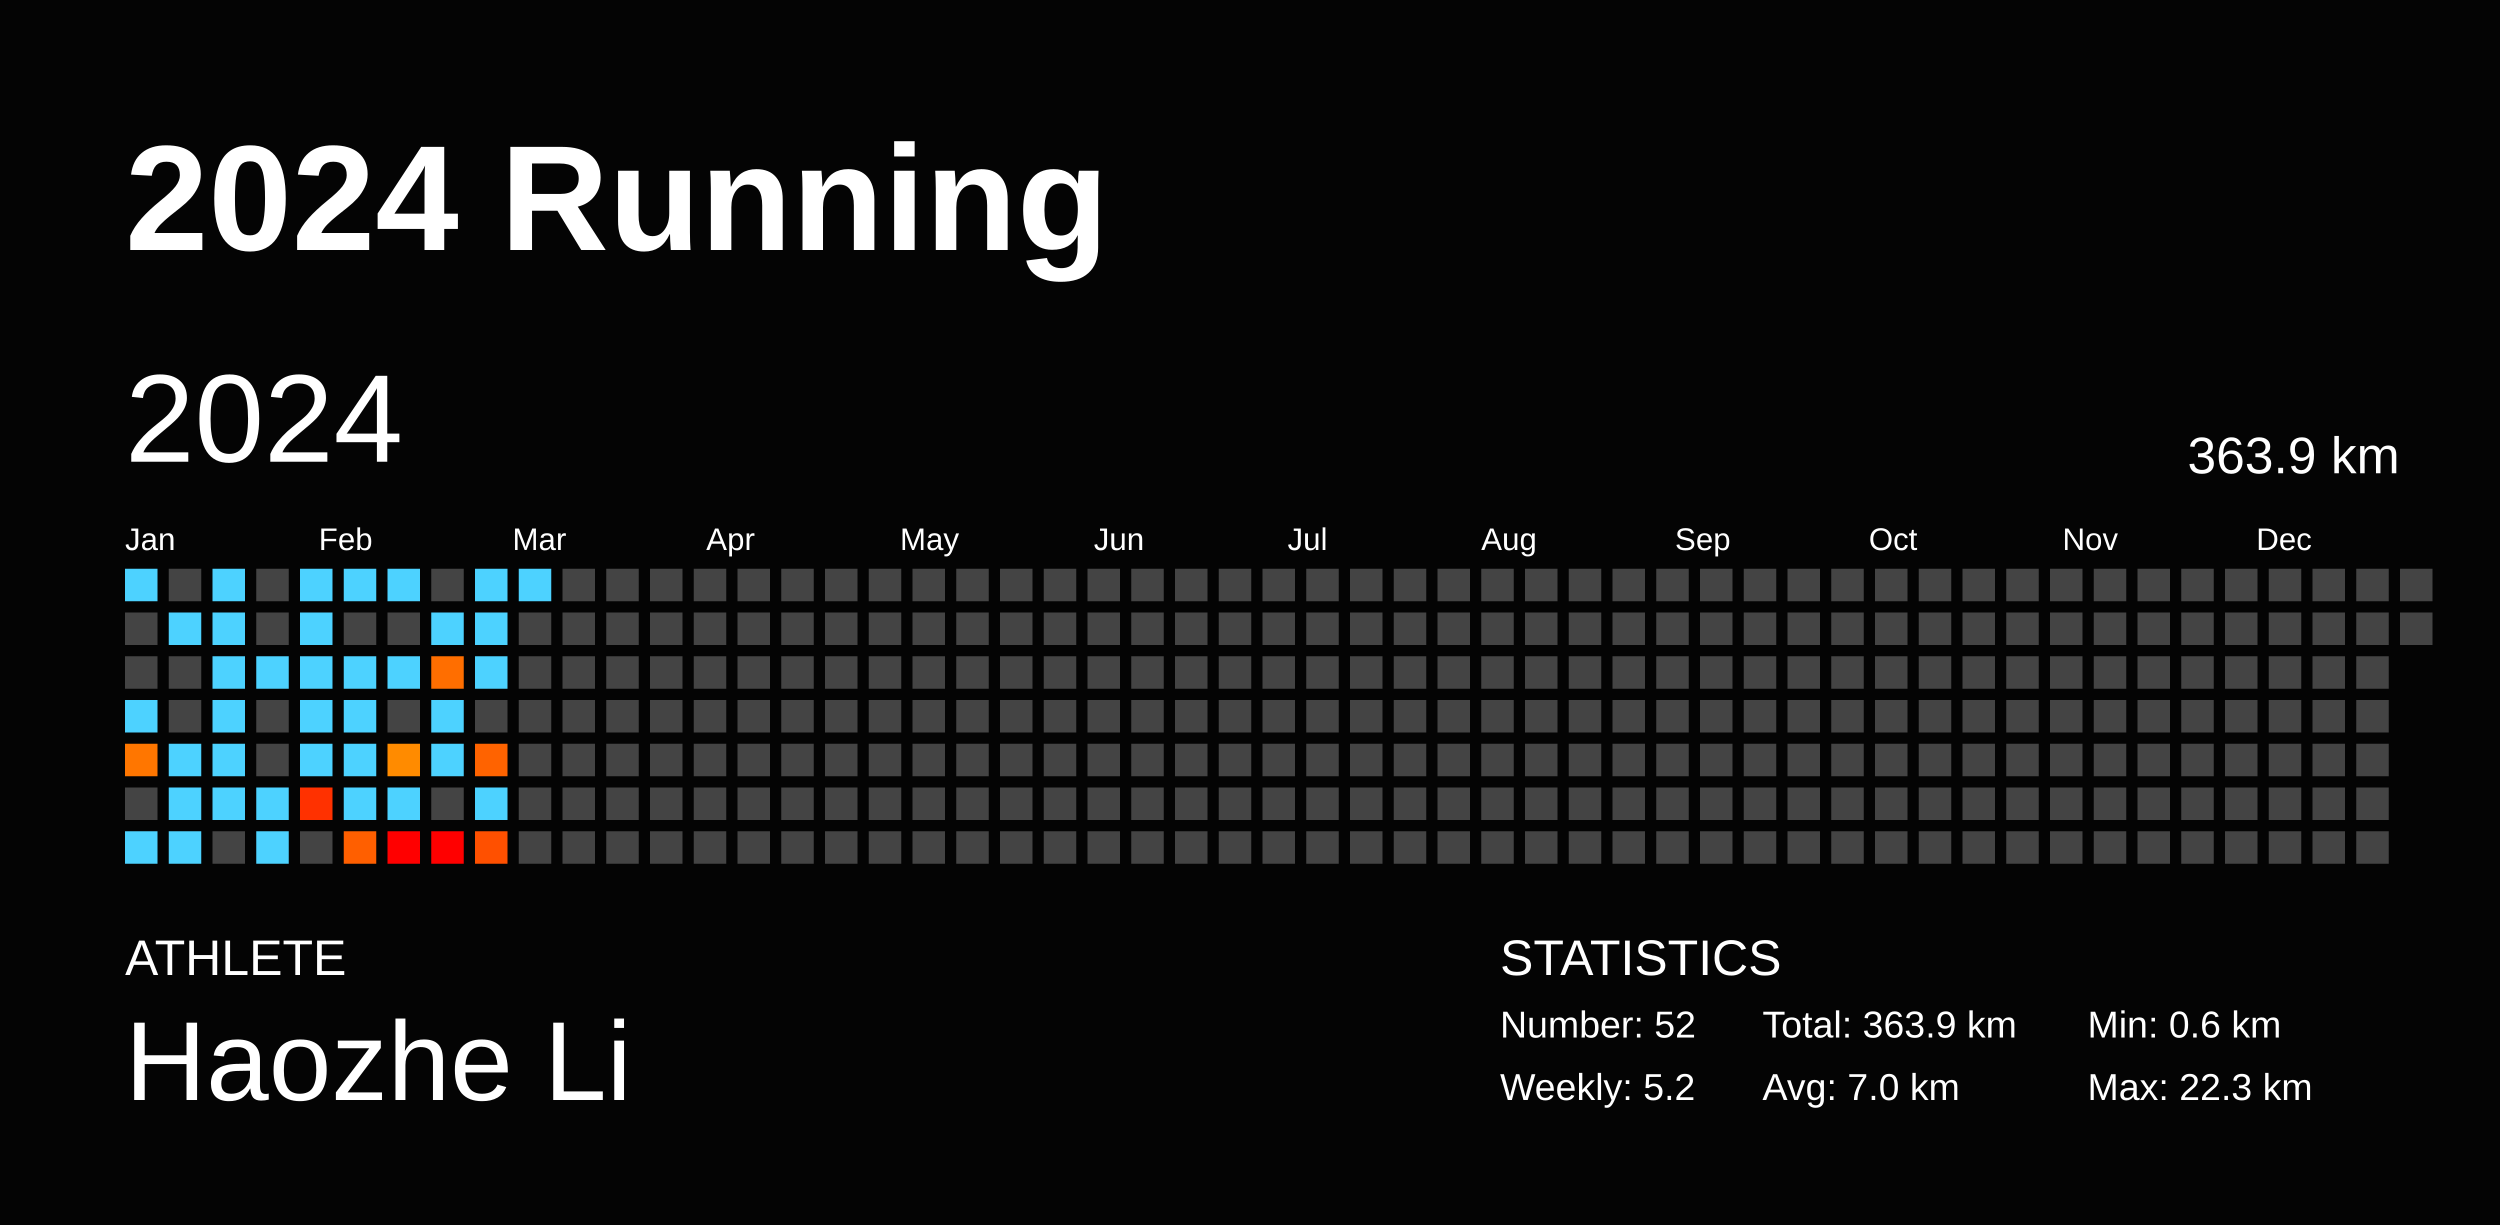
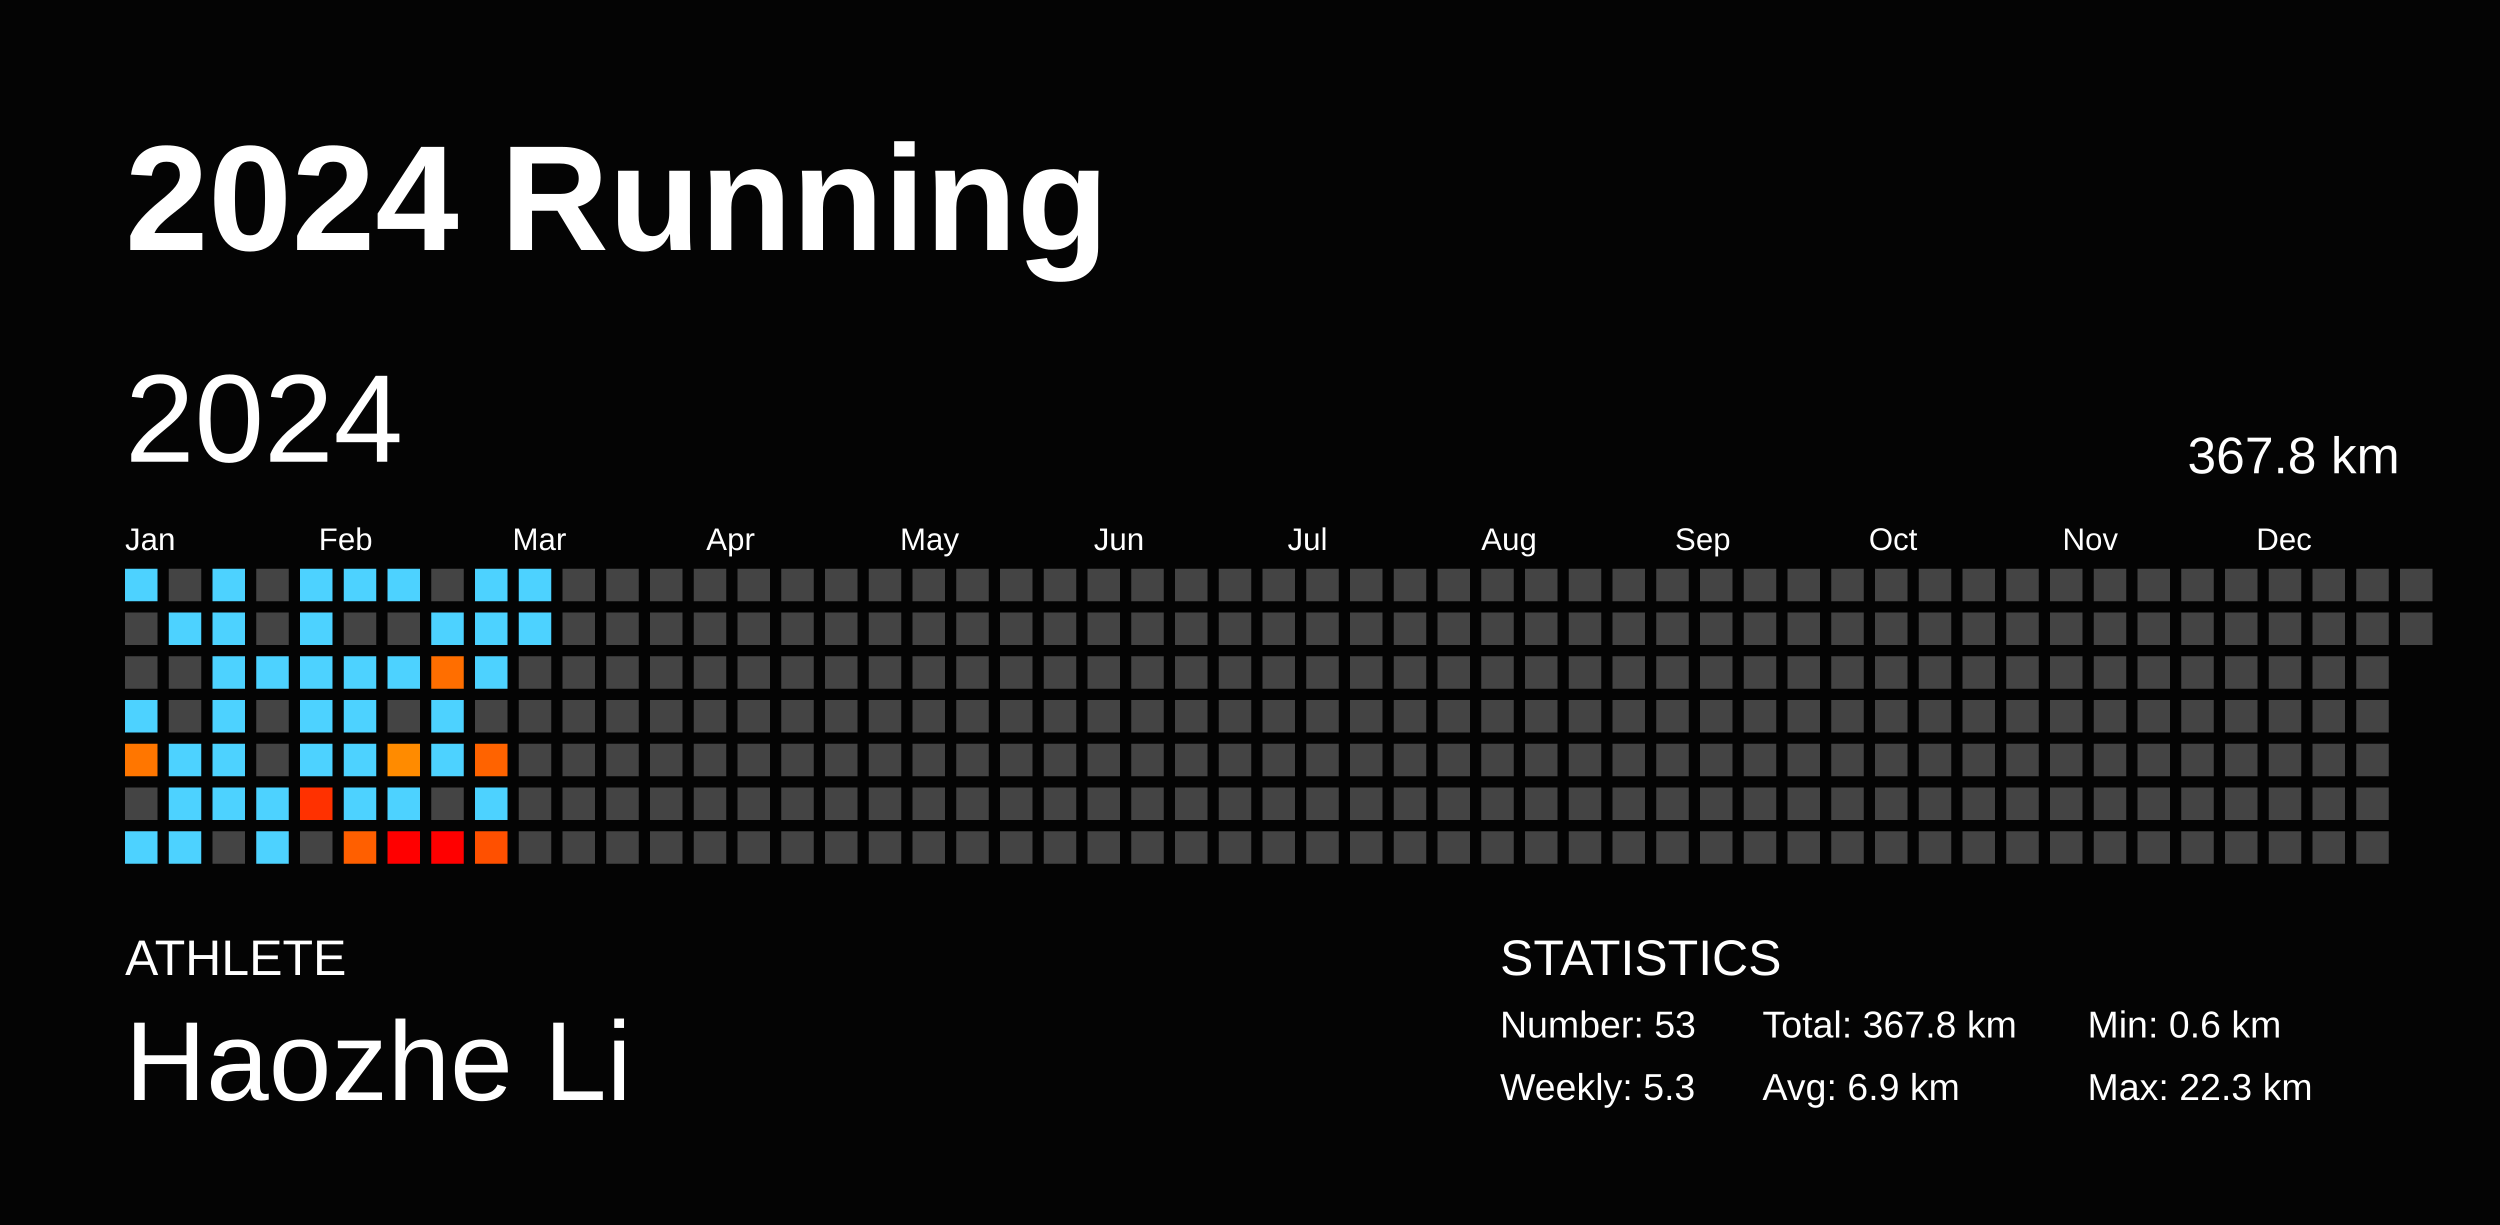
<svg xmlns="http://www.w3.org/2000/svg" baseProfile="full" height="98mm" version="1.1" viewBox="0,0,200,98" width="200mm">
  <defs />
  <rect fill="#040404" height="98" width="200" x="0" y="0" />
  <text fill="#FFFFFF" style="font-size:12px; font-family:Arial; font-weight:bold;" x="10" y="20">2024 Running</text>
  <text fill="#FFFFFF" style="font-size:4px; font-family:Arial" x="10" y="78">ATHLETE</text>
  <text fill="#FFFFFF" style="font-size:9px; font-family:Arial" x="10" y="88">Haozhe Li</text>
  <text fill="#FFFFFF" style="font-size:4px; font-family:Arial" x="120" y="78">STATISTICS</text>
-   <text fill="#FFFFFF" style="font-size:3px; font-family:Arial" x="120" y="83">Number: 52</text>
-   <text fill="#FFFFFF" style="font-size:3px; font-family:Arial" x="120" y="88">Weekly: 5.2</text>
-   <text fill="#FFFFFF" style="font-size:3px; font-family:Arial" x="141" y="83">Total: 363.9 km</text>
-   <text fill="#FFFFFF" style="font-size:3px; font-family:Arial" x="141" y="88">Avg: 7.0 km</text>
+   <text fill="#FFFFFF" style="font-size:3px; font-family:Arial" x="120" y="83">Number: 53</text>
+   <text fill="#FFFFFF" style="font-size:3px; font-family:Arial" x="120" y="88">Weekly: 5.3</text>
+   <text fill="#FFFFFF" style="font-size:3px; font-family:Arial" x="141" y="83">Total: 367.8 km</text>
+   <text fill="#FFFFFF" style="font-size:3px; font-family:Arial" x="141" y="88">Avg: 6.9 km</text>
  <text fill="#FFFFFF" style="font-size:3px; font-family:Arial" x="167" y="83">Min: 0.6 km</text>
  <text fill="#FFFFFF" style="font-size:3px; font-family:Arial" x="167" y="88">Max: 22.3 km</text>
  <text dominant-baseline="hanging" fill="#FFFFFF" style="font-size:10.0px; font-family:Arial;" x="10" y="30">2024</text>
-   <text dominant-baseline="hanging" fill="#FFFFFF" style="font-size:4.125px; font-family:Arial;" x="175" y="35">363.9 km</text>
+   <text dominant-baseline="hanging" fill="#FFFFFF" style="font-size:4.125px; font-family:Arial;" x="175" y="35">367.8 km</text>
  <text fill="#FFFFFF" style="font-size:2.5px; font-family:Arial" x="10.0" y="44">Jan</text>
  <text fill="#FFFFFF" style="font-size:2.5px; font-family:Arial" x="25.5" y="44">Feb</text>
  <text fill="#FFFFFF" style="font-size:2.5px; font-family:Arial" x="41.0" y="44">Mar</text>
  <text fill="#FFFFFF" style="font-size:2.5px; font-family:Arial" x="56.5" y="44">Apr</text>
  <text fill="#FFFFFF" style="font-size:2.5px; font-family:Arial" x="72.0" y="44">May</text>
  <text fill="#FFFFFF" style="font-size:2.5px; font-family:Arial" x="87.5" y="44">Jun</text>
  <text fill="#FFFFFF" style="font-size:2.5px; font-family:Arial" x="103.0" y="44">Jul</text>
  <text fill="#FFFFFF" style="font-size:2.5px; font-family:Arial" x="118.5" y="44">Aug</text>
  <text fill="#FFFFFF" style="font-size:2.5px; font-family:Arial" x="134.0" y="44">Sep</text>
  <text fill="#FFFFFF" style="font-size:2.5px; font-family:Arial" x="149.5" y="44">Oct</text>
  <text fill="#FFFFFF" style="font-size:2.5px; font-family:Arial" x="165.0" y="44">Nov</text>
  <text fill="#FFFFFF" style="font-size:2.5px; font-family:Arial" x="180.5" y="44">Dec</text>
  <rect fill="#4dd2ff" height="2.6" width="2.6" x="10.0" y="45.5" />
  <rect fill="#444444" height="2.6" width="2.6" x="10.0" y="49.0" />
  <rect fill="#444444" height="2.6" width="2.6" x="10.0" y="52.5" />
  <rect fill="#4dd2ff" height="2.6" width="2.6" x="10.0" y="56.0" />
  <rect fill="#ff7600" height="2.6" width="2.6" x="10.0" y="59.5" />
  <rect fill="#444444" height="2.6" width="2.6" x="10.0" y="63.0" />
  <rect fill="#4dd2ff" height="2.6" width="2.6" x="10.0" y="66.5" />
  <rect fill="#444444" height="2.6" width="2.6" x="13.5" y="45.5" />
  <rect fill="#4dd2ff" height="2.6" width="2.6" x="13.5" y="49.0" />
  <rect fill="#444444" height="2.6" width="2.6" x="13.5" y="52.5" />
  <rect fill="#444444" height="2.6" width="2.6" x="13.5" y="56.0" />
  <rect fill="#4dd2ff" height="2.6" width="2.6" x="13.5" y="59.5" />
  <rect fill="#4dd2ff" height="2.6" width="2.6" x="13.5" y="63.0" />
  <rect fill="#4dd2ff" height="2.6" width="2.6" x="13.5" y="66.5" />
  <rect fill="#4dd2ff" height="2.6" width="2.6" x="17.0" y="45.5" />
  <rect fill="#4dd2ff" height="2.6" width="2.6" x="17.0" y="49.0" />
  <rect fill="#4dd2ff" height="2.6" width="2.6" x="17.0" y="52.5" />
  <rect fill="#4dd2ff" height="2.6" width="2.6" x="17.0" y="56.0" />
  <rect fill="#4dd2ff" height="2.6" width="2.6" x="17.0" y="59.5" />
  <rect fill="#4dd2ff" height="2.6" width="2.6" x="17.0" y="63.0" />
  <rect fill="#444444" height="2.6" width="2.6" x="17.0" y="66.5" />
  <rect fill="#444444" height="2.6" width="2.6" x="20.5" y="45.5" />
  <rect fill="#444444" height="2.6" width="2.6" x="20.5" y="49.0" />
  <rect fill="#4dd2ff" height="2.6" width="2.6" x="20.5" y="52.5" />
  <rect fill="#444444" height="2.6" width="2.6" x="20.5" y="56.0" />
  <rect fill="#444444" height="2.6" width="2.6" x="20.5" y="59.5" />
  <rect fill="#4dd2ff" height="2.6" width="2.6" x="20.5" y="63.0" />
  <rect fill="#4dd2ff" height="2.6" width="2.6" x="20.5" y="66.5" />
  <rect fill="#4dd2ff" height="2.6" width="2.6" x="24.0" y="45.5" />
  <rect fill="#4dd2ff" height="2.6" width="2.6" x="24.0" y="49.0" />
  <rect fill="#4dd2ff" height="2.6" width="2.6" x="24.0" y="52.5" />
  <rect fill="#4dd2ff" height="2.6" width="2.6" x="24.0" y="56.0" />
  <rect fill="#4dd2ff" height="2.6" width="2.6" x="24.0" y="59.5" />
  <rect fill="#ff3100" height="2.6" width="2.6" x="24.0" y="63.0" />
  <rect fill="#444444" height="2.6" width="2.6" x="24.0" y="66.5" />
  <rect fill="#4dd2ff" height="2.6" width="2.6" x="27.5" y="45.5" />
  <rect fill="#444444" height="2.6" width="2.6" x="27.5" y="49.0" />
  <rect fill="#4dd2ff" height="2.6" width="2.6" x="27.5" y="52.5" />
  <rect fill="#4dd2ff" height="2.6" width="2.6" x="27.5" y="56.0" />
  <rect fill="#4dd2ff" height="2.6" width="2.6" x="27.5" y="59.5" />
  <rect fill="#4dd2ff" height="2.6" width="2.6" x="27.5" y="63.0" />
  <rect fill="#ff5f00" height="2.6" width="2.6" x="27.5" y="66.5" />
  <rect fill="#4dd2ff" height="2.6" width="2.6" x="31.0" y="45.5" />
  <rect fill="#444444" height="2.6" width="2.6" x="31.0" y="49.0" />
  <rect fill="#4dd2ff" height="2.6" width="2.6" x="31.0" y="52.5" />
  <rect fill="#444444" height="2.6" width="2.6" x="31.0" y="56.0" />
  <rect fill="#ff8b00" height="2.6" width="2.6" x="31.0" y="59.5" />
  <rect fill="#4dd2ff" height="2.6" width="2.6" x="31.0" y="63.0" />
  <rect fill="red" height="2.6" width="2.6" x="31.0" y="66.5" />
  <rect fill="#444444" height="2.6" width="2.6" x="34.5" y="45.5" />
  <rect fill="#4dd2ff" height="2.6" width="2.6" x="34.5" y="49.0" />
  <rect fill="#ff6e00" height="2.6" width="2.6" x="34.5" y="52.5" />
  <rect fill="#4dd2ff" height="2.6" width="2.6" x="34.5" y="56.0" />
  <rect fill="#4dd2ff" height="2.6" width="2.6" x="34.5" y="59.5" />
  <rect fill="#444444" height="2.6" width="2.6" x="34.5" y="63.0" />
  <rect fill="red" height="2.6" width="2.6" x="34.5" y="66.5" />
  <rect fill="#4dd2ff" height="2.6" width="2.6" x="38.0" y="45.5" />
  <rect fill="#4dd2ff" height="2.6" width="2.6" x="38.0" y="49.0" />
  <rect fill="#4dd2ff" height="2.6" width="2.6" x="38.0" y="52.5" />
  <rect fill="#444444" height="2.6" width="2.6" x="38.0" y="56.0" />
  <rect fill="#ff6300" height="2.6" width="2.6" x="38.0" y="59.5" />
  <rect fill="#4dd2ff" height="2.6" width="2.6" x="38.0" y="63.0" />
  <rect fill="#ff5000" height="2.6" width="2.6" x="38.0" y="66.5" />
  <rect fill="#4dd2ff" height="2.6" width="2.6" x="41.5" y="45.5" />
-   <rect fill="#444444" height="2.6" width="2.6" x="41.5" y="49.0" />
+   <rect fill="#4dd2ff" height="2.6" width="2.6" x="41.5" y="49.0" />
  <rect fill="#444444" height="2.6" width="2.6" x="41.5" y="52.5" />
  <rect fill="#444444" height="2.6" width="2.6" x="41.5" y="56.0" />
  <rect fill="#444444" height="2.6" width="2.6" x="41.5" y="59.5" />
  <rect fill="#444444" height="2.6" width="2.6" x="41.5" y="63.0" />
  <rect fill="#444444" height="2.6" width="2.6" x="41.5" y="66.5" />
  <rect fill="#444444" height="2.6" width="2.6" x="45.0" y="45.5" />
  <rect fill="#444444" height="2.6" width="2.6" x="45.0" y="49.0" />
  <rect fill="#444444" height="2.6" width="2.6" x="45.0" y="52.5" />
  <rect fill="#444444" height="2.6" width="2.6" x="45.0" y="56.0" />
  <rect fill="#444444" height="2.6" width="2.6" x="45.0" y="59.5" />
  <rect fill="#444444" height="2.6" width="2.6" x="45.0" y="63.0" />
  <rect fill="#444444" height="2.6" width="2.6" x="45.0" y="66.5" />
  <rect fill="#444444" height="2.6" width="2.6" x="48.5" y="45.5" />
  <rect fill="#444444" height="2.6" width="2.6" x="48.5" y="49.0" />
  <rect fill="#444444" height="2.6" width="2.6" x="48.5" y="52.5" />
  <rect fill="#444444" height="2.6" width="2.6" x="48.5" y="56.0" />
  <rect fill="#444444" height="2.6" width="2.6" x="48.5" y="59.5" />
  <rect fill="#444444" height="2.6" width="2.6" x="48.5" y="63.0" />
  <rect fill="#444444" height="2.6" width="2.6" x="48.5" y="66.5" />
  <rect fill="#444444" height="2.6" width="2.6" x="52.0" y="45.5" />
  <rect fill="#444444" height="2.6" width="2.6" x="52.0" y="49.0" />
  <rect fill="#444444" height="2.6" width="2.6" x="52.0" y="52.5" />
  <rect fill="#444444" height="2.6" width="2.6" x="52.0" y="56.0" />
  <rect fill="#444444" height="2.6" width="2.6" x="52.0" y="59.5" />
  <rect fill="#444444" height="2.6" width="2.6" x="52.0" y="63.0" />
  <rect fill="#444444" height="2.6" width="2.6" x="52.0" y="66.5" />
  <rect fill="#444444" height="2.6" width="2.6" x="55.5" y="45.5" />
  <rect fill="#444444" height="2.6" width="2.6" x="55.5" y="49.0" />
  <rect fill="#444444" height="2.6" width="2.6" x="55.5" y="52.5" />
  <rect fill="#444444" height="2.6" width="2.6" x="55.5" y="56.0" />
  <rect fill="#444444" height="2.6" width="2.6" x="55.5" y="59.5" />
  <rect fill="#444444" height="2.6" width="2.6" x="55.5" y="63.0" />
  <rect fill="#444444" height="2.6" width="2.6" x="55.5" y="66.5" />
  <rect fill="#444444" height="2.6" width="2.6" x="59.0" y="45.5" />
  <rect fill="#444444" height="2.6" width="2.6" x="59.0" y="49.0" />
  <rect fill="#444444" height="2.6" width="2.6" x="59.0" y="52.5" />
  <rect fill="#444444" height="2.6" width="2.6" x="59.0" y="56.0" />
  <rect fill="#444444" height="2.6" width="2.6" x="59.0" y="59.5" />
  <rect fill="#444444" height="2.6" width="2.6" x="59.0" y="63.0" />
  <rect fill="#444444" height="2.6" width="2.6" x="59.0" y="66.5" />
  <rect fill="#444444" height="2.6" width="2.6" x="62.5" y="45.5" />
  <rect fill="#444444" height="2.6" width="2.6" x="62.5" y="49.0" />
  <rect fill="#444444" height="2.6" width="2.6" x="62.5" y="52.5" />
  <rect fill="#444444" height="2.6" width="2.6" x="62.5" y="56.0" />
  <rect fill="#444444" height="2.6" width="2.6" x="62.5" y="59.5" />
  <rect fill="#444444" height="2.6" width="2.6" x="62.5" y="63.0" />
  <rect fill="#444444" height="2.6" width="2.6" x="62.5" y="66.5" />
  <rect fill="#444444" height="2.6" width="2.6" x="66.0" y="45.5" />
  <rect fill="#444444" height="2.6" width="2.6" x="66.0" y="49.0" />
  <rect fill="#444444" height="2.6" width="2.6" x="66.0" y="52.5" />
  <rect fill="#444444" height="2.6" width="2.6" x="66.0" y="56.0" />
  <rect fill="#444444" height="2.6" width="2.6" x="66.0" y="59.5" />
  <rect fill="#444444" height="2.6" width="2.6" x="66.0" y="63.0" />
  <rect fill="#444444" height="2.6" width="2.6" x="66.0" y="66.5" />
  <rect fill="#444444" height="2.6" width="2.6" x="69.5" y="45.5" />
  <rect fill="#444444" height="2.6" width="2.6" x="69.5" y="49.0" />
  <rect fill="#444444" height="2.6" width="2.6" x="69.5" y="52.5" />
  <rect fill="#444444" height="2.6" width="2.6" x="69.5" y="56.0" />
  <rect fill="#444444" height="2.6" width="2.6" x="69.5" y="59.5" />
  <rect fill="#444444" height="2.6" width="2.6" x="69.5" y="63.0" />
  <rect fill="#444444" height="2.6" width="2.6" x="69.5" y="66.5" />
  <rect fill="#444444" height="2.6" width="2.6" x="73.0" y="45.5" />
  <rect fill="#444444" height="2.6" width="2.6" x="73.0" y="49.0" />
  <rect fill="#444444" height="2.6" width="2.6" x="73.0" y="52.5" />
  <rect fill="#444444" height="2.6" width="2.6" x="73.0" y="56.0" />
  <rect fill="#444444" height="2.6" width="2.6" x="73.0" y="59.5" />
  <rect fill="#444444" height="2.6" width="2.6" x="73.0" y="63.0" />
  <rect fill="#444444" height="2.6" width="2.6" x="73.0" y="66.5" />
  <rect fill="#444444" height="2.6" width="2.6" x="76.5" y="45.5" />
  <rect fill="#444444" height="2.6" width="2.6" x="76.5" y="49.0" />
  <rect fill="#444444" height="2.6" width="2.6" x="76.5" y="52.5" />
  <rect fill="#444444" height="2.6" width="2.6" x="76.5" y="56.0" />
  <rect fill="#444444" height="2.6" width="2.6" x="76.5" y="59.5" />
  <rect fill="#444444" height="2.6" width="2.6" x="76.5" y="63.0" />
  <rect fill="#444444" height="2.6" width="2.6" x="76.5" y="66.5" />
  <rect fill="#444444" height="2.6" width="2.6" x="80.0" y="45.5" />
  <rect fill="#444444" height="2.6" width="2.6" x="80.0" y="49.0" />
  <rect fill="#444444" height="2.6" width="2.6" x="80.0" y="52.5" />
  <rect fill="#444444" height="2.6" width="2.6" x="80.0" y="56.0" />
  <rect fill="#444444" height="2.6" width="2.6" x="80.0" y="59.5" />
  <rect fill="#444444" height="2.6" width="2.6" x="80.0" y="63.0" />
  <rect fill="#444444" height="2.6" width="2.6" x="80.0" y="66.5" />
  <rect fill="#444444" height="2.6" width="2.6" x="83.5" y="45.5" />
  <rect fill="#444444" height="2.6" width="2.6" x="83.5" y="49.0" />
  <rect fill="#444444" height="2.6" width="2.6" x="83.5" y="52.5" />
  <rect fill="#444444" height="2.6" width="2.6" x="83.5" y="56.0" />
  <rect fill="#444444" height="2.6" width="2.6" x="83.5" y="59.5" />
  <rect fill="#444444" height="2.6" width="2.6" x="83.5" y="63.0" />
  <rect fill="#444444" height="2.6" width="2.6" x="83.5" y="66.5" />
  <rect fill="#444444" height="2.6" width="2.6" x="87.0" y="45.5" />
  <rect fill="#444444" height="2.6" width="2.6" x="87.0" y="49.0" />
  <rect fill="#444444" height="2.6" width="2.6" x="87.0" y="52.5" />
  <rect fill="#444444" height="2.6" width="2.6" x="87.0" y="56.0" />
  <rect fill="#444444" height="2.6" width="2.6" x="87.0" y="59.5" />
  <rect fill="#444444" height="2.6" width="2.6" x="87.0" y="63.0" />
  <rect fill="#444444" height="2.6" width="2.6" x="87.0" y="66.5" />
  <rect fill="#444444" height="2.6" width="2.6" x="90.5" y="45.5" />
  <rect fill="#444444" height="2.6" width="2.6" x="90.5" y="49.0" />
  <rect fill="#444444" height="2.6" width="2.6" x="90.5" y="52.5" />
  <rect fill="#444444" height="2.6" width="2.6" x="90.5" y="56.0" />
  <rect fill="#444444" height="2.6" width="2.6" x="90.5" y="59.5" />
  <rect fill="#444444" height="2.6" width="2.6" x="90.5" y="63.0" />
  <rect fill="#444444" height="2.6" width="2.6" x="90.5" y="66.5" />
  <rect fill="#444444" height="2.6" width="2.6" x="94.0" y="45.5" />
  <rect fill="#444444" height="2.6" width="2.6" x="94.0" y="49.0" />
  <rect fill="#444444" height="2.6" width="2.6" x="94.0" y="52.5" />
  <rect fill="#444444" height="2.6" width="2.6" x="94.0" y="56.0" />
  <rect fill="#444444" height="2.6" width="2.6" x="94.0" y="59.5" />
  <rect fill="#444444" height="2.6" width="2.6" x="94.0" y="63.0" />
  <rect fill="#444444" height="2.6" width="2.6" x="94.0" y="66.5" />
  <rect fill="#444444" height="2.6" width="2.6" x="97.5" y="45.5" />
  <rect fill="#444444" height="2.6" width="2.6" x="97.5" y="49.0" />
  <rect fill="#444444" height="2.6" width="2.6" x="97.5" y="52.5" />
  <rect fill="#444444" height="2.6" width="2.6" x="97.5" y="56.0" />
  <rect fill="#444444" height="2.6" width="2.6" x="97.5" y="59.5" />
  <rect fill="#444444" height="2.6" width="2.6" x="97.5" y="63.0" />
  <rect fill="#444444" height="2.6" width="2.6" x="97.5" y="66.5" />
  <rect fill="#444444" height="2.6" width="2.6" x="101.0" y="45.5" />
  <rect fill="#444444" height="2.6" width="2.6" x="101.0" y="49.0" />
  <rect fill="#444444" height="2.6" width="2.6" x="101.0" y="52.5" />
  <rect fill="#444444" height="2.6" width="2.6" x="101.0" y="56.0" />
  <rect fill="#444444" height="2.6" width="2.6" x="101.0" y="59.5" />
  <rect fill="#444444" height="2.6" width="2.6" x="101.0" y="63.0" />
  <rect fill="#444444" height="2.6" width="2.6" x="101.0" y="66.5" />
  <rect fill="#444444" height="2.6" width="2.6" x="104.5" y="45.5" />
  <rect fill="#444444" height="2.6" width="2.6" x="104.5" y="49.0" />
  <rect fill="#444444" height="2.6" width="2.6" x="104.5" y="52.5" />
  <rect fill="#444444" height="2.6" width="2.6" x="104.5" y="56.0" />
  <rect fill="#444444" height="2.6" width="2.6" x="104.5" y="59.5" />
  <rect fill="#444444" height="2.6" width="2.6" x="104.5" y="63.0" />
  <rect fill="#444444" height="2.6" width="2.6" x="104.5" y="66.5" />
  <rect fill="#444444" height="2.6" width="2.6" x="108.0" y="45.5" />
  <rect fill="#444444" height="2.6" width="2.6" x="108.0" y="49.0" />
  <rect fill="#444444" height="2.6" width="2.6" x="108.0" y="52.5" />
  <rect fill="#444444" height="2.6" width="2.6" x="108.0" y="56.0" />
  <rect fill="#444444" height="2.6" width="2.6" x="108.0" y="59.5" />
  <rect fill="#444444" height="2.6" width="2.6" x="108.0" y="63.0" />
  <rect fill="#444444" height="2.6" width="2.6" x="108.0" y="66.5" />
  <rect fill="#444444" height="2.6" width="2.6" x="111.5" y="45.5" />
  <rect fill="#444444" height="2.6" width="2.6" x="111.5" y="49.0" />
  <rect fill="#444444" height="2.6" width="2.6" x="111.5" y="52.5" />
  <rect fill="#444444" height="2.6" width="2.6" x="111.5" y="56.0" />
  <rect fill="#444444" height="2.6" width="2.6" x="111.5" y="59.5" />
  <rect fill="#444444" height="2.6" width="2.6" x="111.5" y="63.0" />
  <rect fill="#444444" height="2.6" width="2.6" x="111.5" y="66.5" />
  <rect fill="#444444" height="2.6" width="2.6" x="115.0" y="45.5" />
  <rect fill="#444444" height="2.6" width="2.6" x="115.0" y="49.0" />
  <rect fill="#444444" height="2.6" width="2.6" x="115.0" y="52.5" />
  <rect fill="#444444" height="2.6" width="2.6" x="115.0" y="56.0" />
  <rect fill="#444444" height="2.6" width="2.6" x="115.0" y="59.5" />
  <rect fill="#444444" height="2.6" width="2.6" x="115.0" y="63.0" />
  <rect fill="#444444" height="2.6" width="2.6" x="115.0" y="66.5" />
  <rect fill="#444444" height="2.6" width="2.6" x="118.5" y="45.5" />
  <rect fill="#444444" height="2.6" width="2.6" x="118.5" y="49.0" />
  <rect fill="#444444" height="2.6" width="2.6" x="118.5" y="52.5" />
  <rect fill="#444444" height="2.6" width="2.6" x="118.5" y="56.0" />
  <rect fill="#444444" height="2.6" width="2.6" x="118.5" y="59.5" />
  <rect fill="#444444" height="2.6" width="2.6" x="118.5" y="63.0" />
  <rect fill="#444444" height="2.6" width="2.6" x="118.5" y="66.5" />
  <rect fill="#444444" height="2.6" width="2.6" x="122.0" y="45.5" />
  <rect fill="#444444" height="2.6" width="2.6" x="122.0" y="49.0" />
  <rect fill="#444444" height="2.6" width="2.6" x="122.0" y="52.5" />
  <rect fill="#444444" height="2.6" width="2.6" x="122.0" y="56.0" />
  <rect fill="#444444" height="2.6" width="2.6" x="122.0" y="59.5" />
  <rect fill="#444444" height="2.6" width="2.6" x="122.0" y="63.0" />
  <rect fill="#444444" height="2.6" width="2.6" x="122.0" y="66.5" />
  <rect fill="#444444" height="2.6" width="2.6" x="125.5" y="45.5" />
  <rect fill="#444444" height="2.6" width="2.6" x="125.5" y="49.0" />
  <rect fill="#444444" height="2.6" width="2.6" x="125.5" y="52.5" />
  <rect fill="#444444" height="2.6" width="2.6" x="125.5" y="56.0" />
  <rect fill="#444444" height="2.6" width="2.6" x="125.5" y="59.5" />
  <rect fill="#444444" height="2.6" width="2.6" x="125.5" y="63.0" />
  <rect fill="#444444" height="2.6" width="2.6" x="125.5" y="66.5" />
  <rect fill="#444444" height="2.6" width="2.6" x="129.0" y="45.5" />
  <rect fill="#444444" height="2.6" width="2.6" x="129.0" y="49.0" />
  <rect fill="#444444" height="2.6" width="2.6" x="129.0" y="52.5" />
  <rect fill="#444444" height="2.6" width="2.6" x="129.0" y="56.0" />
  <rect fill="#444444" height="2.6" width="2.6" x="129.0" y="59.5" />
  <rect fill="#444444" height="2.6" width="2.6" x="129.0" y="63.0" />
  <rect fill="#444444" height="2.6" width="2.6" x="129.0" y="66.5" />
  <rect fill="#444444" height="2.6" width="2.6" x="132.5" y="45.5" />
  <rect fill="#444444" height="2.6" width="2.6" x="132.5" y="49.0" />
  <rect fill="#444444" height="2.6" width="2.6" x="132.5" y="52.5" />
  <rect fill="#444444" height="2.6" width="2.6" x="132.5" y="56.0" />
  <rect fill="#444444" height="2.6" width="2.6" x="132.5" y="59.5" />
  <rect fill="#444444" height="2.6" width="2.6" x="132.5" y="63.0" />
  <rect fill="#444444" height="2.6" width="2.6" x="132.5" y="66.5" />
  <rect fill="#444444" height="2.6" width="2.6" x="136.0" y="45.5" />
  <rect fill="#444444" height="2.6" width="2.6" x="136.0" y="49.0" />
  <rect fill="#444444" height="2.6" width="2.6" x="136.0" y="52.5" />
  <rect fill="#444444" height="2.6" width="2.6" x="136.0" y="56.0" />
  <rect fill="#444444" height="2.6" width="2.6" x="136.0" y="59.5" />
  <rect fill="#444444" height="2.6" width="2.6" x="136.0" y="63.0" />
  <rect fill="#444444" height="2.6" width="2.6" x="136.0" y="66.5" />
  <rect fill="#444444" height="2.6" width="2.6" x="139.5" y="45.5" />
  <rect fill="#444444" height="2.6" width="2.6" x="139.5" y="49.0" />
  <rect fill="#444444" height="2.6" width="2.6" x="139.5" y="52.5" />
  <rect fill="#444444" height="2.6" width="2.6" x="139.5" y="56.0" />
  <rect fill="#444444" height="2.6" width="2.6" x="139.5" y="59.5" />
  <rect fill="#444444" height="2.6" width="2.6" x="139.5" y="63.0" />
  <rect fill="#444444" height="2.6" width="2.6" x="139.5" y="66.5" />
  <rect fill="#444444" height="2.6" width="2.6" x="143.0" y="45.5" />
  <rect fill="#444444" height="2.6" width="2.6" x="143.0" y="49.0" />
  <rect fill="#444444" height="2.6" width="2.6" x="143.0" y="52.5" />
  <rect fill="#444444" height="2.6" width="2.6" x="143.0" y="56.0" />
  <rect fill="#444444" height="2.6" width="2.6" x="143.0" y="59.5" />
  <rect fill="#444444" height="2.6" width="2.6" x="143.0" y="63.0" />
  <rect fill="#444444" height="2.6" width="2.6" x="143.0" y="66.5" />
  <rect fill="#444444" height="2.6" width="2.6" x="146.5" y="45.5" />
  <rect fill="#444444" height="2.6" width="2.6" x="146.5" y="49.0" />
  <rect fill="#444444" height="2.6" width="2.6" x="146.5" y="52.5" />
  <rect fill="#444444" height="2.6" width="2.6" x="146.5" y="56.0" />
  <rect fill="#444444" height="2.6" width="2.6" x="146.5" y="59.5" />
  <rect fill="#444444" height="2.6" width="2.6" x="146.5" y="63.0" />
  <rect fill="#444444" height="2.6" width="2.6" x="146.5" y="66.5" />
  <rect fill="#444444" height="2.6" width="2.6" x="150.0" y="45.5" />
  <rect fill="#444444" height="2.6" width="2.6" x="150.0" y="49.0" />
  <rect fill="#444444" height="2.6" width="2.6" x="150.0" y="52.5" />
  <rect fill="#444444" height="2.6" width="2.6" x="150.0" y="56.0" />
  <rect fill="#444444" height="2.6" width="2.6" x="150.0" y="59.5" />
  <rect fill="#444444" height="2.6" width="2.6" x="150.0" y="63.0" />
  <rect fill="#444444" height="2.6" width="2.6" x="150.0" y="66.5" />
  <rect fill="#444444" height="2.6" width="2.6" x="153.5" y="45.5" />
  <rect fill="#444444" height="2.6" width="2.6" x="153.5" y="49.0" />
  <rect fill="#444444" height="2.6" width="2.6" x="153.5" y="52.5" />
  <rect fill="#444444" height="2.6" width="2.6" x="153.5" y="56.0" />
  <rect fill="#444444" height="2.6" width="2.6" x="153.5" y="59.5" />
  <rect fill="#444444" height="2.6" width="2.6" x="153.5" y="63.0" />
  <rect fill="#444444" height="2.6" width="2.6" x="153.5" y="66.5" />
  <rect fill="#444444" height="2.6" width="2.6" x="157.0" y="45.5" />
  <rect fill="#444444" height="2.6" width="2.6" x="157.0" y="49.0" />
  <rect fill="#444444" height="2.6" width="2.6" x="157.0" y="52.5" />
  <rect fill="#444444" height="2.6" width="2.6" x="157.0" y="56.0" />
  <rect fill="#444444" height="2.6" width="2.6" x="157.0" y="59.5" />
  <rect fill="#444444" height="2.6" width="2.6" x="157.0" y="63.0" />
  <rect fill="#444444" height="2.6" width="2.6" x="157.0" y="66.5" />
  <rect fill="#444444" height="2.6" width="2.6" x="160.5" y="45.5" />
  <rect fill="#444444" height="2.6" width="2.6" x="160.5" y="49.0" />
  <rect fill="#444444" height="2.6" width="2.6" x="160.5" y="52.5" />
  <rect fill="#444444" height="2.6" width="2.6" x="160.5" y="56.0" />
  <rect fill="#444444" height="2.6" width="2.6" x="160.5" y="59.5" />
  <rect fill="#444444" height="2.6" width="2.6" x="160.5" y="63.0" />
  <rect fill="#444444" height="2.6" width="2.6" x="160.5" y="66.5" />
  <rect fill="#444444" height="2.6" width="2.6" x="164.0" y="45.5" />
  <rect fill="#444444" height="2.6" width="2.6" x="164.0" y="49.0" />
  <rect fill="#444444" height="2.6" width="2.6" x="164.0" y="52.5" />
  <rect fill="#444444" height="2.6" width="2.6" x="164.0" y="56.0" />
  <rect fill="#444444" height="2.6" width="2.6" x="164.0" y="59.5" />
  <rect fill="#444444" height="2.6" width="2.6" x="164.0" y="63.0" />
  <rect fill="#444444" height="2.6" width="2.6" x="164.0" y="66.5" />
  <rect fill="#444444" height="2.6" width="2.6" x="167.5" y="45.5" />
  <rect fill="#444444" height="2.6" width="2.6" x="167.5" y="49.0" />
  <rect fill="#444444" height="2.6" width="2.6" x="167.5" y="52.5" />
  <rect fill="#444444" height="2.6" width="2.6" x="167.5" y="56.0" />
  <rect fill="#444444" height="2.6" width="2.6" x="167.5" y="59.5" />
  <rect fill="#444444" height="2.6" width="2.6" x="167.5" y="63.0" />
  <rect fill="#444444" height="2.6" width="2.6" x="167.5" y="66.5" />
  <rect fill="#444444" height="2.6" width="2.6" x="171.0" y="45.5" />
  <rect fill="#444444" height="2.6" width="2.6" x="171.0" y="49.0" />
  <rect fill="#444444" height="2.6" width="2.6" x="171.0" y="52.5" />
  <rect fill="#444444" height="2.6" width="2.6" x="171.0" y="56.0" />
  <rect fill="#444444" height="2.6" width="2.6" x="171.0" y="59.5" />
  <rect fill="#444444" height="2.6" width="2.6" x="171.0" y="63.0" />
  <rect fill="#444444" height="2.6" width="2.6" x="171.0" y="66.5" />
  <rect fill="#444444" height="2.6" width="2.6" x="174.5" y="45.5" />
  <rect fill="#444444" height="2.6" width="2.6" x="174.5" y="49.0" />
  <rect fill="#444444" height="2.6" width="2.6" x="174.5" y="52.5" />
  <rect fill="#444444" height="2.6" width="2.6" x="174.5" y="56.0" />
  <rect fill="#444444" height="2.6" width="2.6" x="174.5" y="59.5" />
  <rect fill="#444444" height="2.6" width="2.6" x="174.5" y="63.0" />
  <rect fill="#444444" height="2.6" width="2.6" x="174.5" y="66.5" />
  <rect fill="#444444" height="2.6" width="2.6" x="178.0" y="45.5" />
  <rect fill="#444444" height="2.6" width="2.6" x="178.0" y="49.0" />
  <rect fill="#444444" height="2.6" width="2.6" x="178.0" y="52.5" />
  <rect fill="#444444" height="2.6" width="2.6" x="178.0" y="56.0" />
  <rect fill="#444444" height="2.6" width="2.6" x="178.0" y="59.5" />
  <rect fill="#444444" height="2.6" width="2.6" x="178.0" y="63.0" />
  <rect fill="#444444" height="2.6" width="2.6" x="178.0" y="66.5" />
  <rect fill="#444444" height="2.6" width="2.6" x="181.5" y="45.5" />
  <rect fill="#444444" height="2.6" width="2.6" x="181.5" y="49.0" />
  <rect fill="#444444" height="2.6" width="2.6" x="181.5" y="52.5" />
  <rect fill="#444444" height="2.6" width="2.6" x="181.5" y="56.0" />
  <rect fill="#444444" height="2.6" width="2.6" x="181.5" y="59.5" />
  <rect fill="#444444" height="2.6" width="2.6" x="181.5" y="63.0" />
  <rect fill="#444444" height="2.6" width="2.6" x="181.5" y="66.5" />
  <rect fill="#444444" height="2.6" width="2.6" x="185.0" y="45.5" />
  <rect fill="#444444" height="2.6" width="2.6" x="185.0" y="49.0" />
  <rect fill="#444444" height="2.6" width="2.6" x="185.0" y="52.5" />
  <rect fill="#444444" height="2.6" width="2.6" x="185.0" y="56.0" />
  <rect fill="#444444" height="2.6" width="2.6" x="185.0" y="59.5" />
  <rect fill="#444444" height="2.6" width="2.6" x="185.0" y="63.0" />
  <rect fill="#444444" height="2.6" width="2.6" x="185.0" y="66.5" />
  <rect fill="#444444" height="2.6" width="2.6" x="188.5" y="45.5" />
  <rect fill="#444444" height="2.6" width="2.6" x="188.5" y="49.0" />
  <rect fill="#444444" height="2.6" width="2.6" x="188.5" y="52.5" />
  <rect fill="#444444" height="2.6" width="2.6" x="188.5" y="56.0" />
  <rect fill="#444444" height="2.6" width="2.6" x="188.5" y="59.5" />
  <rect fill="#444444" height="2.6" width="2.6" x="188.5" y="63.0" />
  <rect fill="#444444" height="2.6" width="2.6" x="188.5" y="66.5" />
  <rect fill="#444444" height="2.6" width="2.6" x="192.0" y="45.5" />
  <rect fill="#444444" height="2.6" width="2.6" x="192.0" y="49.0" />
</svg>
